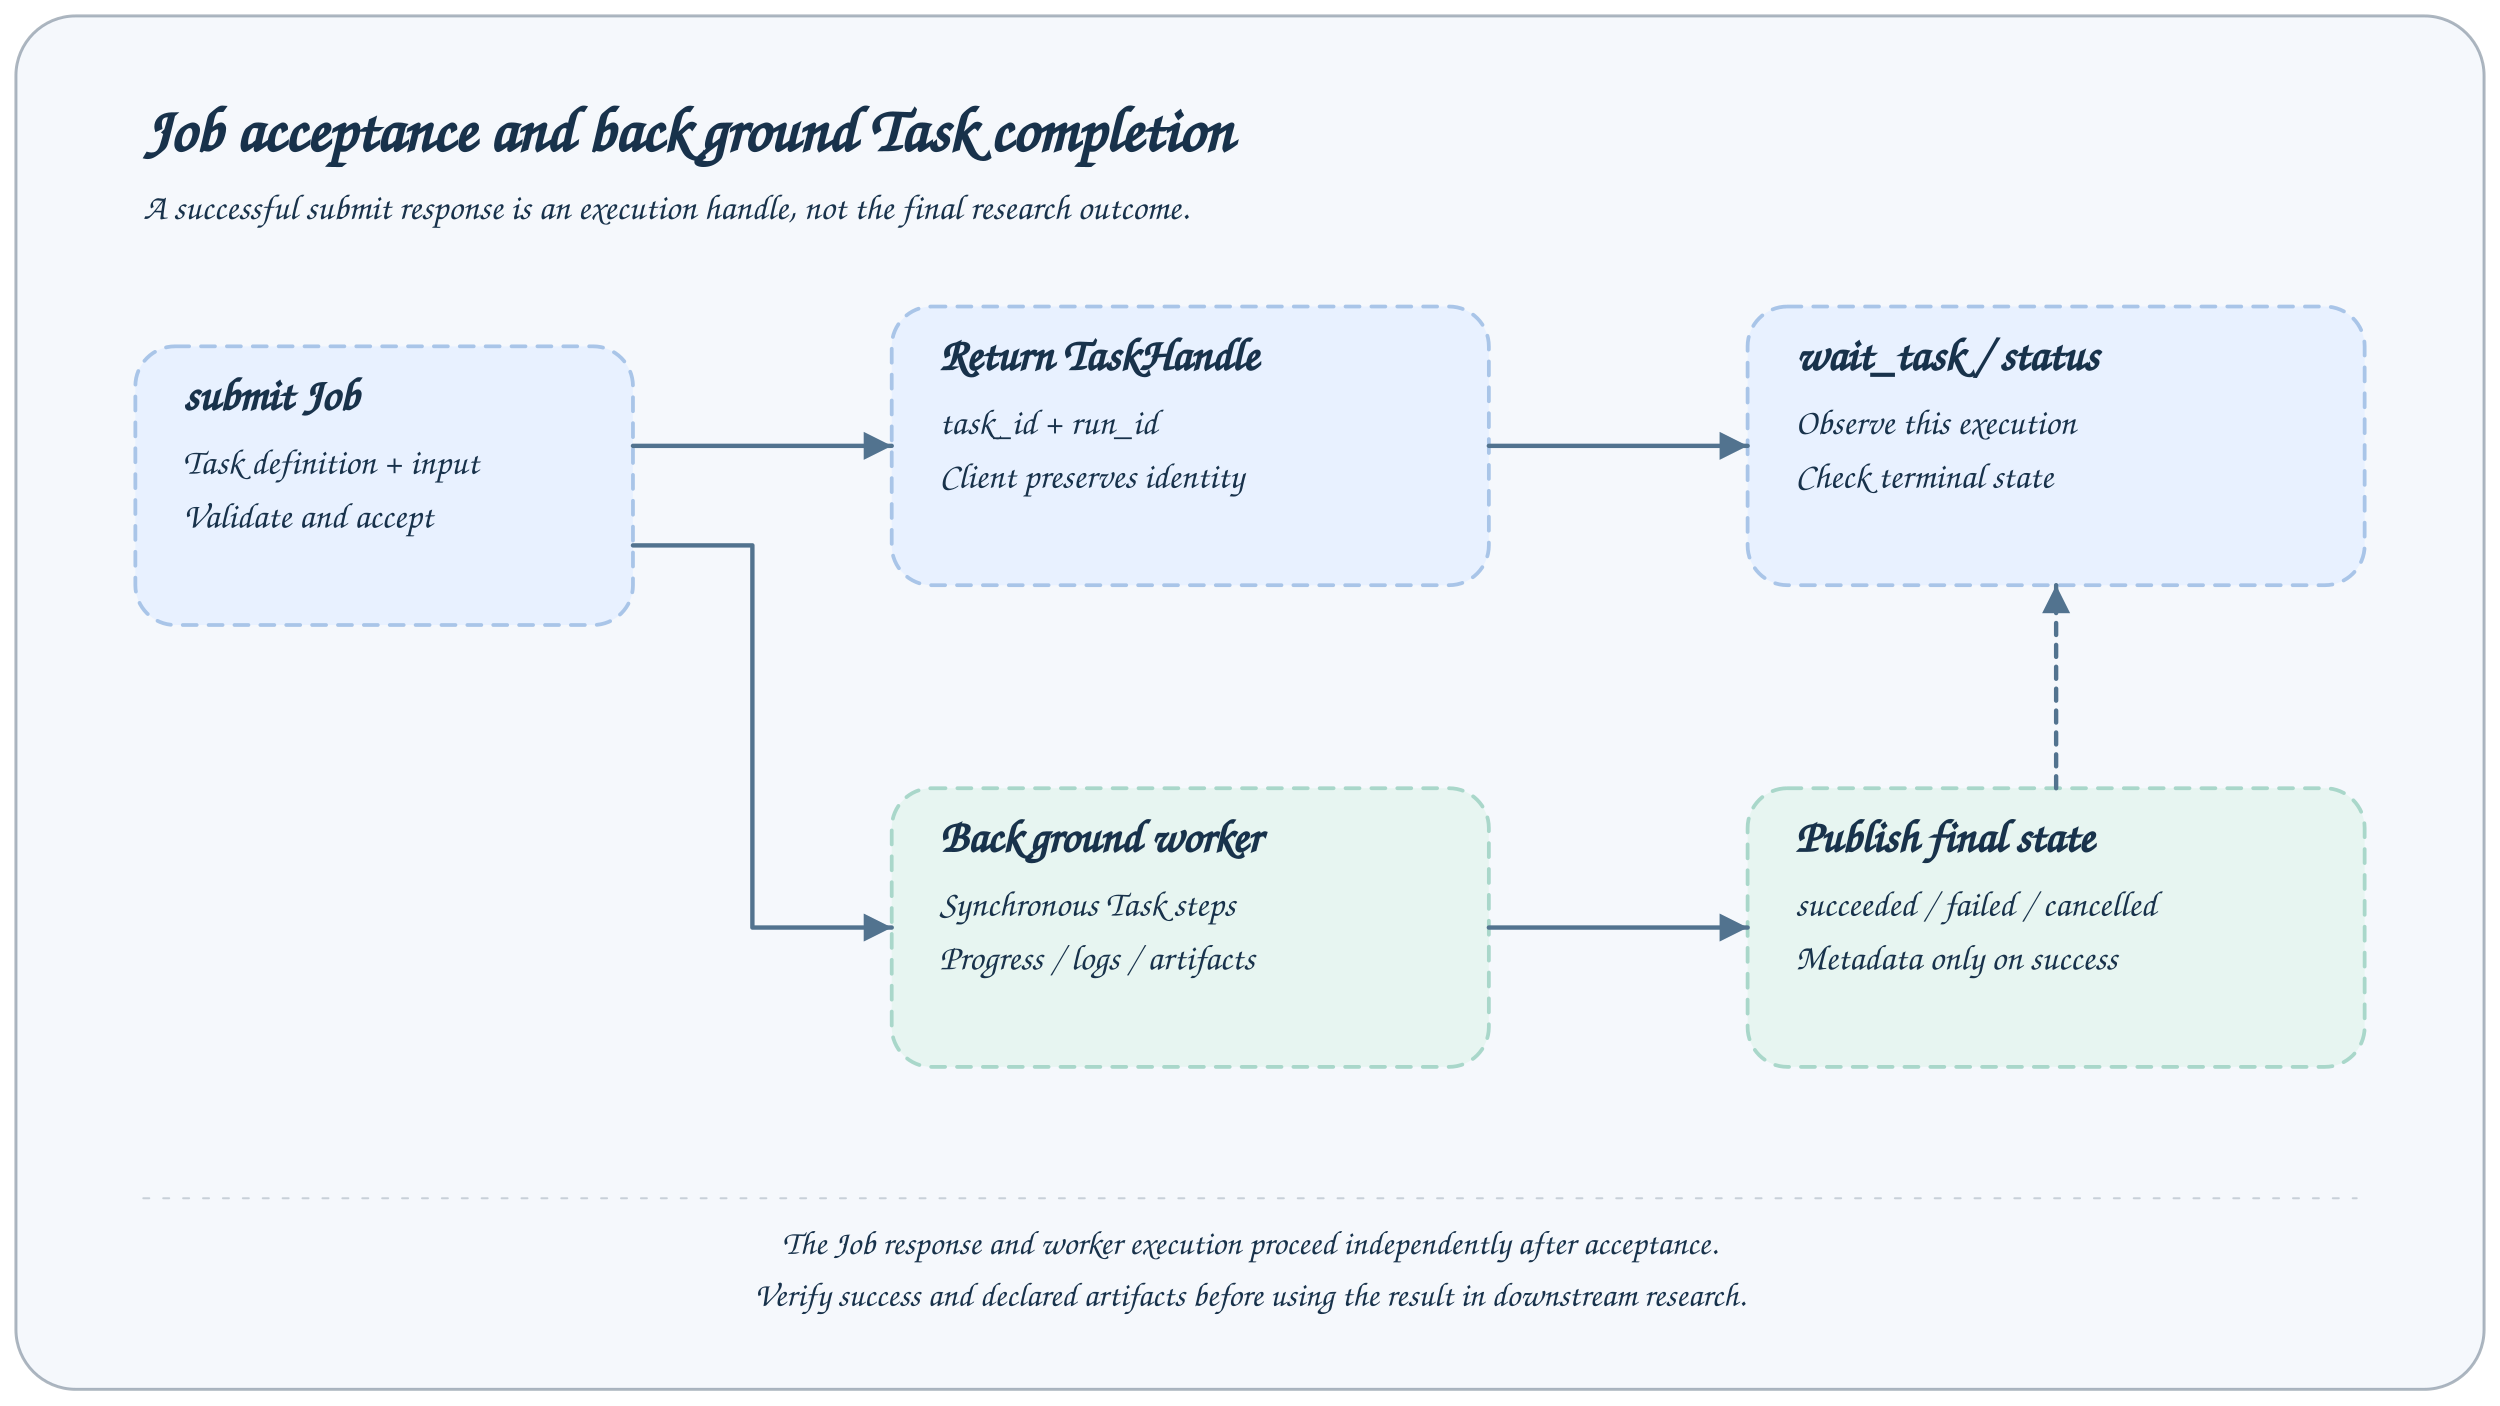
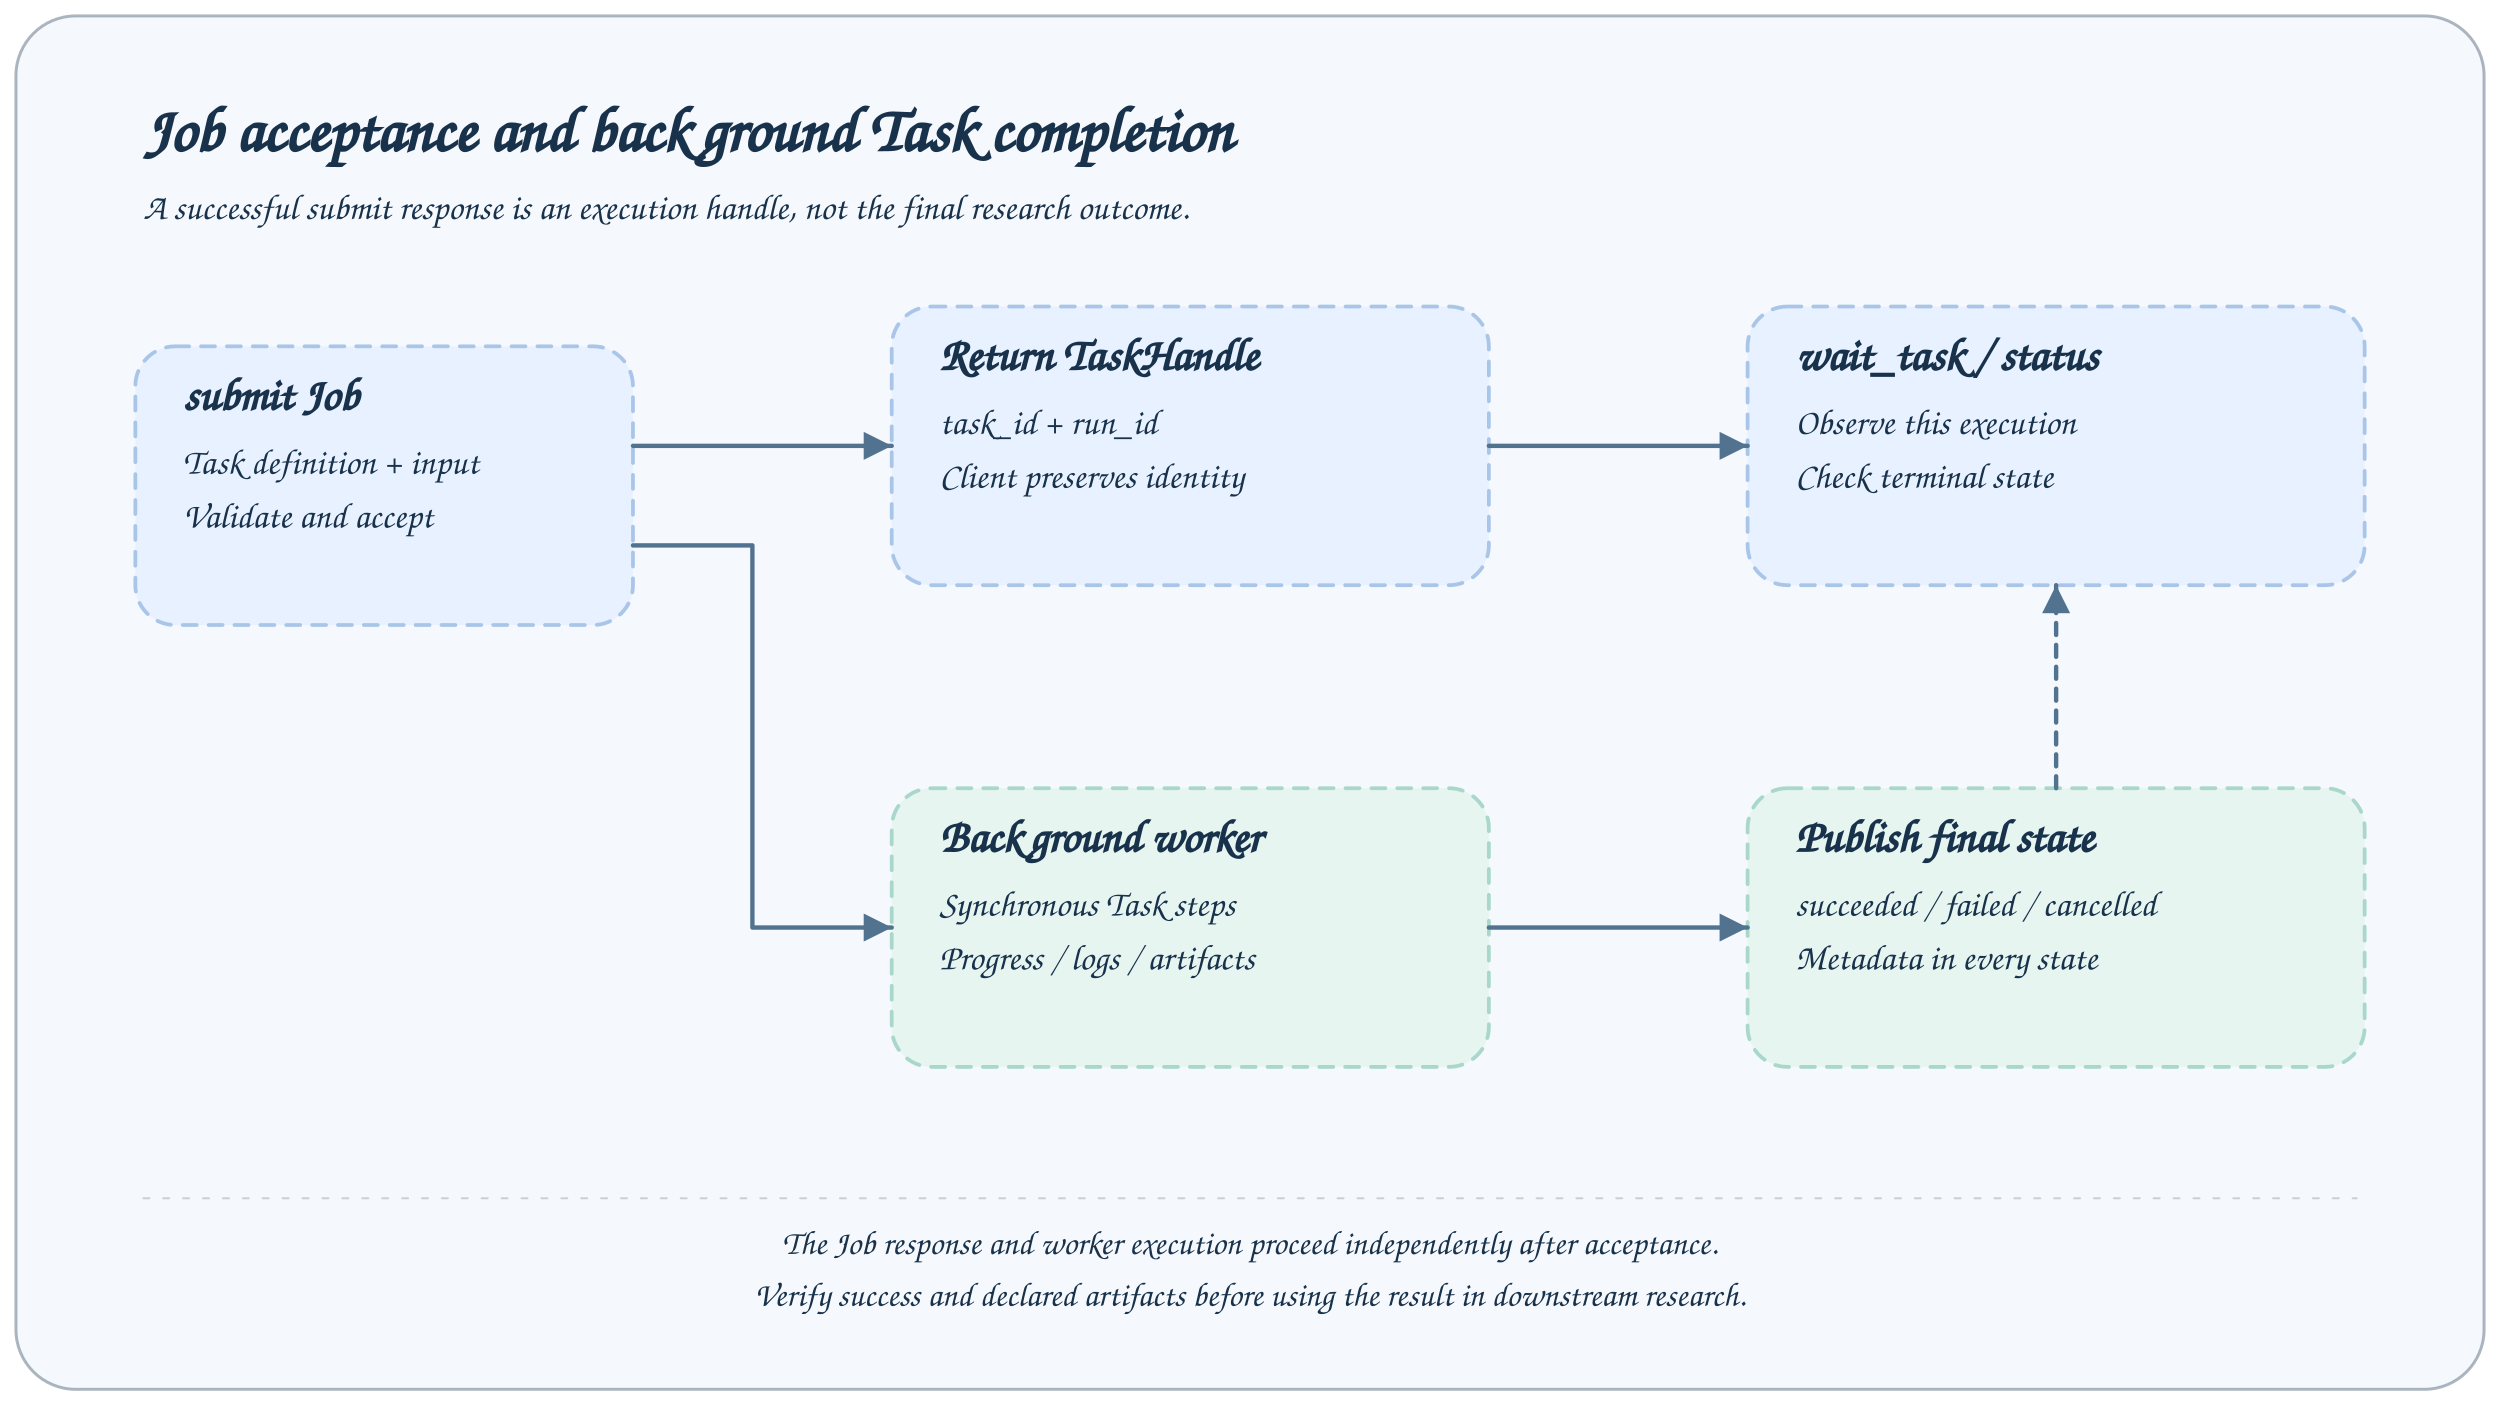
<svg xmlns="http://www.w3.org/2000/svg" width="1256" height="706" viewBox="0 0 1256 706" role="img" aria-labelledby="title desc">
  <defs>
    <marker id="arrow" viewBox="0 0 10 10" refX="9" refY="5" markerWidth="8" markerHeight="8" orient="auto-start-reverse">
      <path d="M 1 1 L 9 5 L 1 9 Z" fill="#52738f" />
    </marker>
  </defs>
  <rect x="8" y="8" width="1240.0" height="690.0" rx="30" fill="#f5f8fc" stroke="#18324b" stroke-width="1.5" stroke-linejoin="round" stroke-opacity="0.35" />
  <g transform="translate(28 28)" font-family="'Comic Sans MS', 'Chalkboard SE', 'Comic Neue', cursive" data-diagram-content="true">
    <g font-family="'Comic Sans MS', 'Chalkboard SE', 'Comic Neue', cursive" fill="#18324b">
      <text x="44" y="48" font-size="32" font-weight="700" text-anchor="start">Job acceptance and background Task completion</text>
      <text x="44" y="82" font-size="18" font-weight="400" text-anchor="start" fill="#18324b">A successful submit response is an execution handle, not the final research outcome.</text>
      <rect x="40" y="146" width="250" height="140" rx="20" fill="#e8f1ff" stroke="#a9c5e8" stroke-width="1.9" stroke-dasharray="7 6" stroke-linecap="round" />
      <text x="64.0" y="178" font-size="23" font-weight="700" text-anchor="start">submit Job</text>
      <text x="64.0" y="210" font-size="18" font-weight="400" text-anchor="start">Task definition + input</text>
      <text x="64.0" y="237" font-size="18" font-weight="400" text-anchor="start">Validate and accept</text>
      <rect x="420" y="126" width="300" height="140" rx="20" fill="#e8f1ff" stroke="#a9c5e8" stroke-width="1.9" stroke-dasharray="7 6" stroke-linecap="round" />
      <text x="444.0" y="158" font-size="23" font-weight="700" text-anchor="start">Return TaskHandle</text>
      <text x="444.0" y="190" font-size="18" font-weight="400" text-anchor="start">task_id + run_id</text>
      <text x="444.0" y="217" font-size="18" font-weight="400" text-anchor="start">Client preserves identity</text>
      <rect x="850" y="126" width="310" height="140" rx="20" fill="#e8f1ff" stroke="#a9c5e8" stroke-width="1.9" stroke-dasharray="7 6" stroke-linecap="round" />
      <text x="874.0" y="158" font-size="23" font-weight="700" text-anchor="start">wait_task / status</text>
      <text x="874.0" y="190" font-size="18" font-weight="400" text-anchor="start">Observe this execution</text>
      <text x="874.0" y="217" font-size="18" font-weight="400" text-anchor="start">Check terminal state</text>
      <path d="M 290 196 H 420" fill="none" stroke="#52738f" stroke-width="2.2" marker-end="url(#arrow)" stroke-linecap="round" stroke-linejoin="round" />
      <path d="M 720 196 H 850" fill="none" stroke="#52738f" stroke-width="2.2" marker-end="url(#arrow)" stroke-linecap="round" stroke-linejoin="round" />
      <rect x="420" y="368" width="300" height="140" rx="20" fill="#e7f5f1" stroke="#a9d7ca" stroke-width="1.9" stroke-dasharray="7 6" stroke-linecap="round" />
      <text x="444.0" y="400" font-size="23" font-weight="700" text-anchor="start">Background worker</text>
      <text x="444.0" y="432" font-size="18" font-weight="400" text-anchor="start">Synchronous Task steps</text>
      <text x="444.0" y="459" font-size="18" font-weight="400" text-anchor="start">Progress / logs / artifacts</text>
      <rect x="850" y="368" width="310" height="140" rx="20" fill="#e7f5f1" stroke="#a9d7ca" stroke-width="1.9" stroke-dasharray="7 6" stroke-linecap="round" />
      <text x="874.0" y="400" font-size="23" font-weight="700" text-anchor="start">Publish final state</text>
      <text x="874.0" y="432" font-size="18" font-weight="400" text-anchor="start">succeeded / failed / cancelled</text>
-       <text x="874.0" y="459" font-size="18" font-weight="400" text-anchor="start">Metadata only on success</text>
+       <text x="874.0" y="459" font-size="18" font-weight="400" text-anchor="start">Metadata in every state</text>
      <path d="M 290 246 H 350 V 438 H 420" fill="none" stroke="#52738f" stroke-width="2.2" marker-end="url(#arrow)" stroke-linecap="round" stroke-linejoin="round" />
      <path d="M 720 438 H 850" fill="none" stroke="#52738f" stroke-width="2.2" marker-end="url(#arrow)" stroke-linecap="round" stroke-linejoin="round" />
      <path d="M 1005 368 V 266" fill="none" stroke="#52738f" stroke-width="2.2" marker-end="url(#arrow)" stroke-dasharray="6 5" stroke-linecap="round" stroke-linejoin="round" />
      <text x="600.0" y="602" font-size="17" font-weight="400" text-anchor="middle">The Job response and worker execution proceed independently after acceptance.</text>
      <text x="600.0" y="628" font-size="17" font-weight="400" text-anchor="middle">Verify success and declared artifacts before using the result in downstream research.</text>
    </g>
    <path d="M 44 574 H 1156" fill="none" stroke="#18324b" stroke-opacity="0.2" stroke-width="1" stroke-dasharray="3 7" stroke-linecap="round" />
  </g>
</svg>
